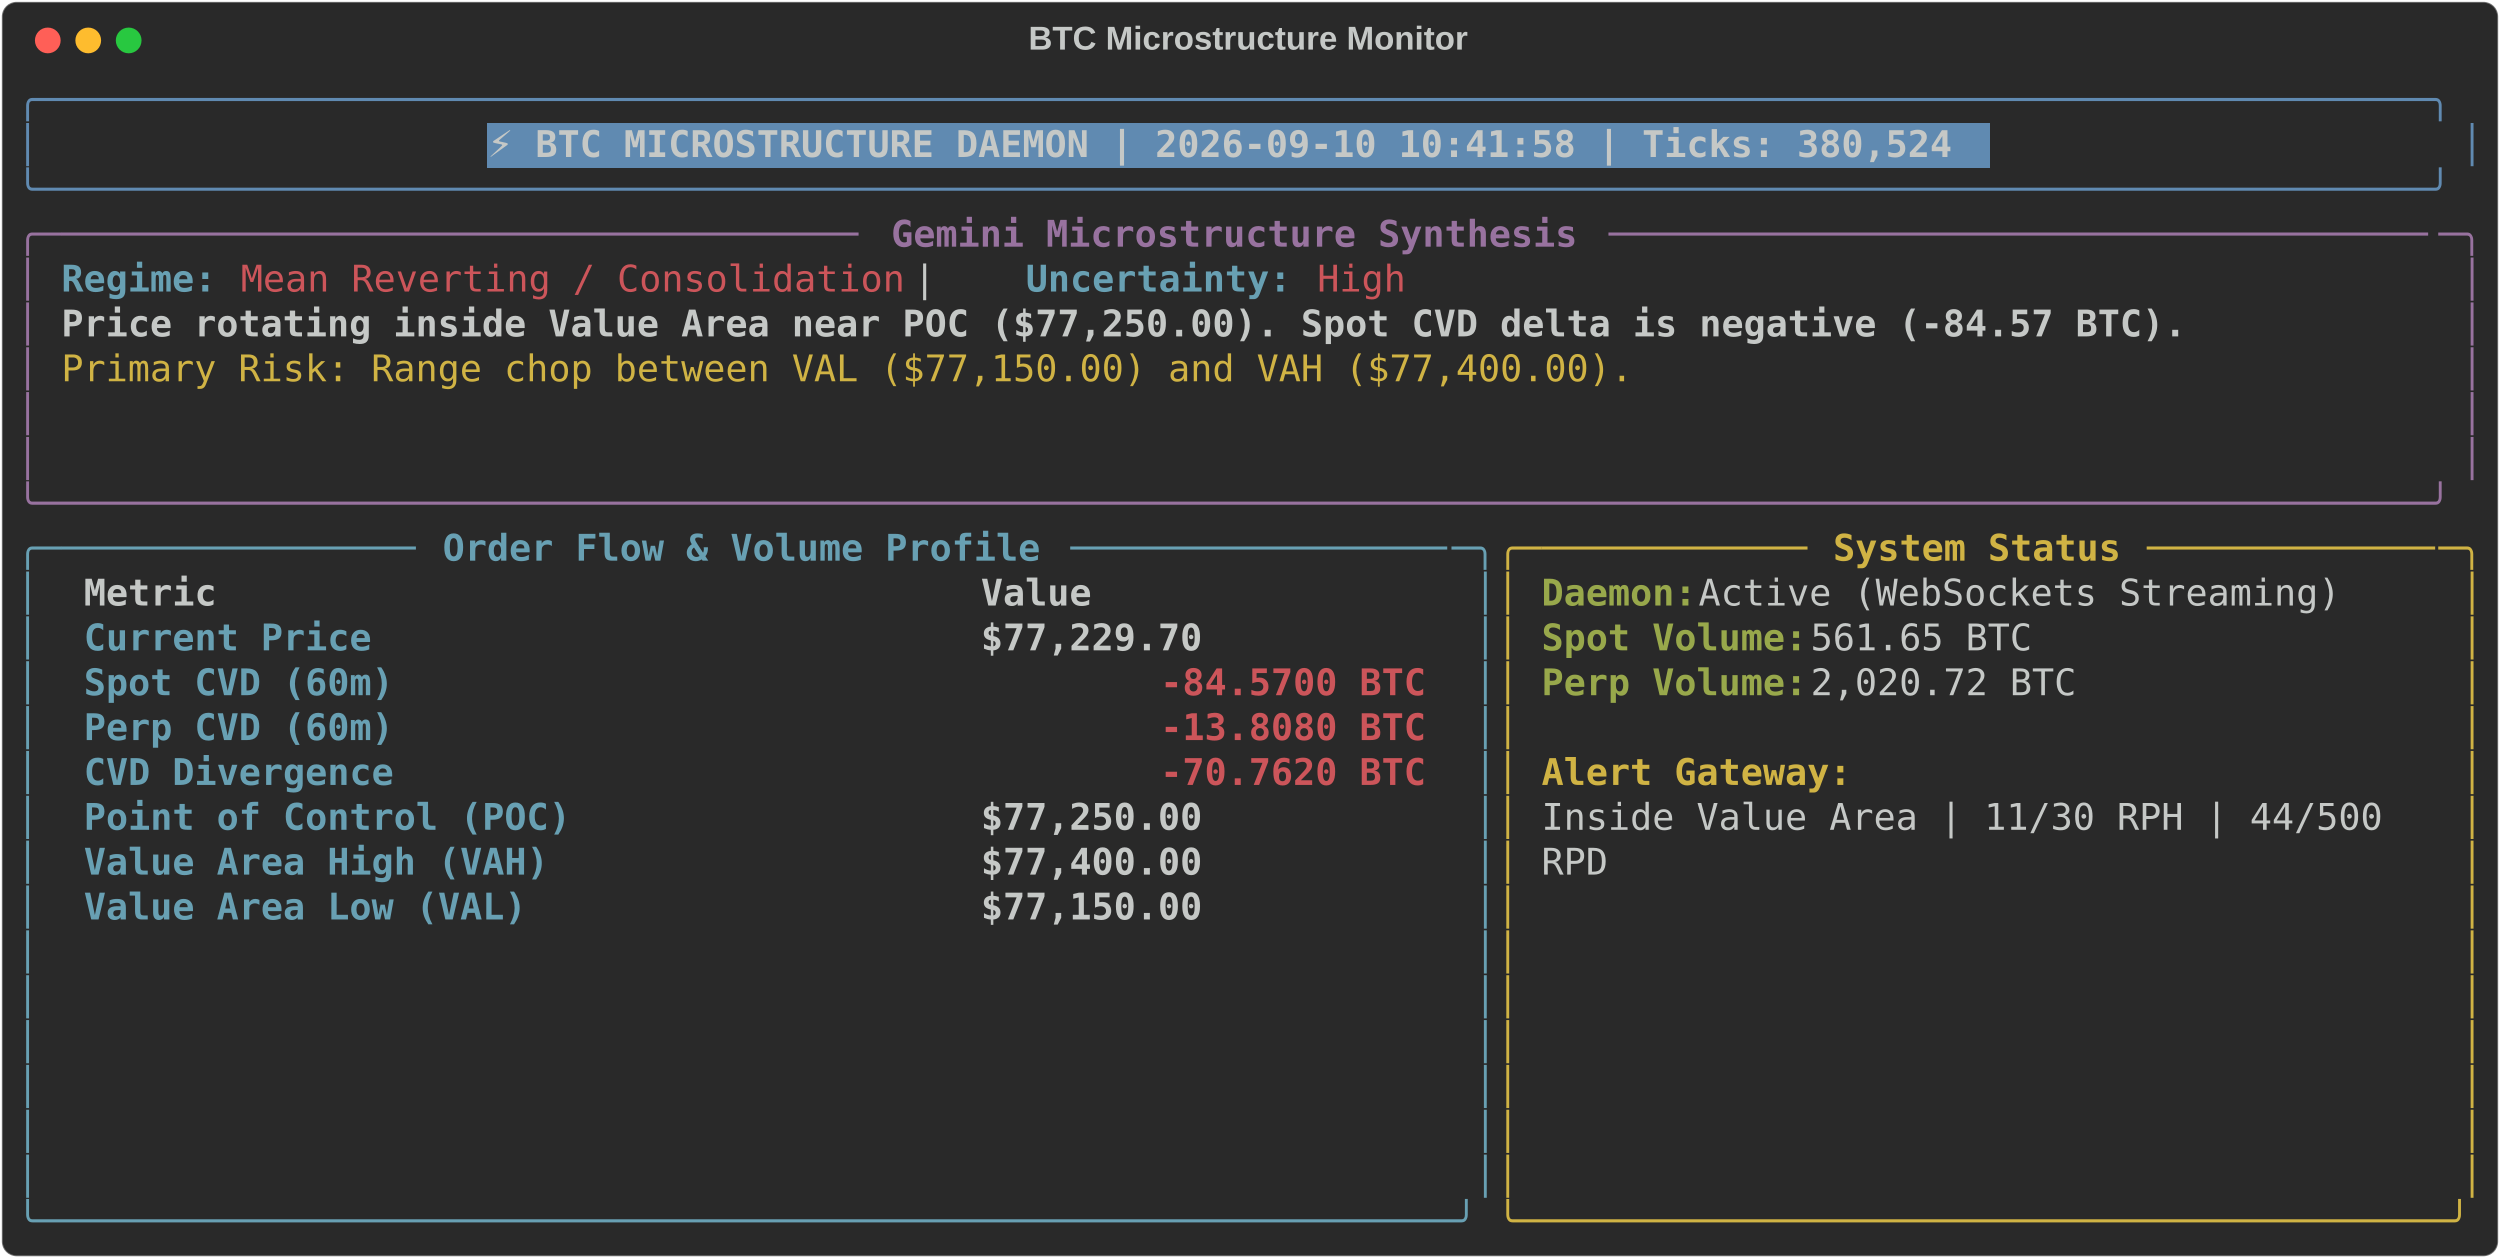
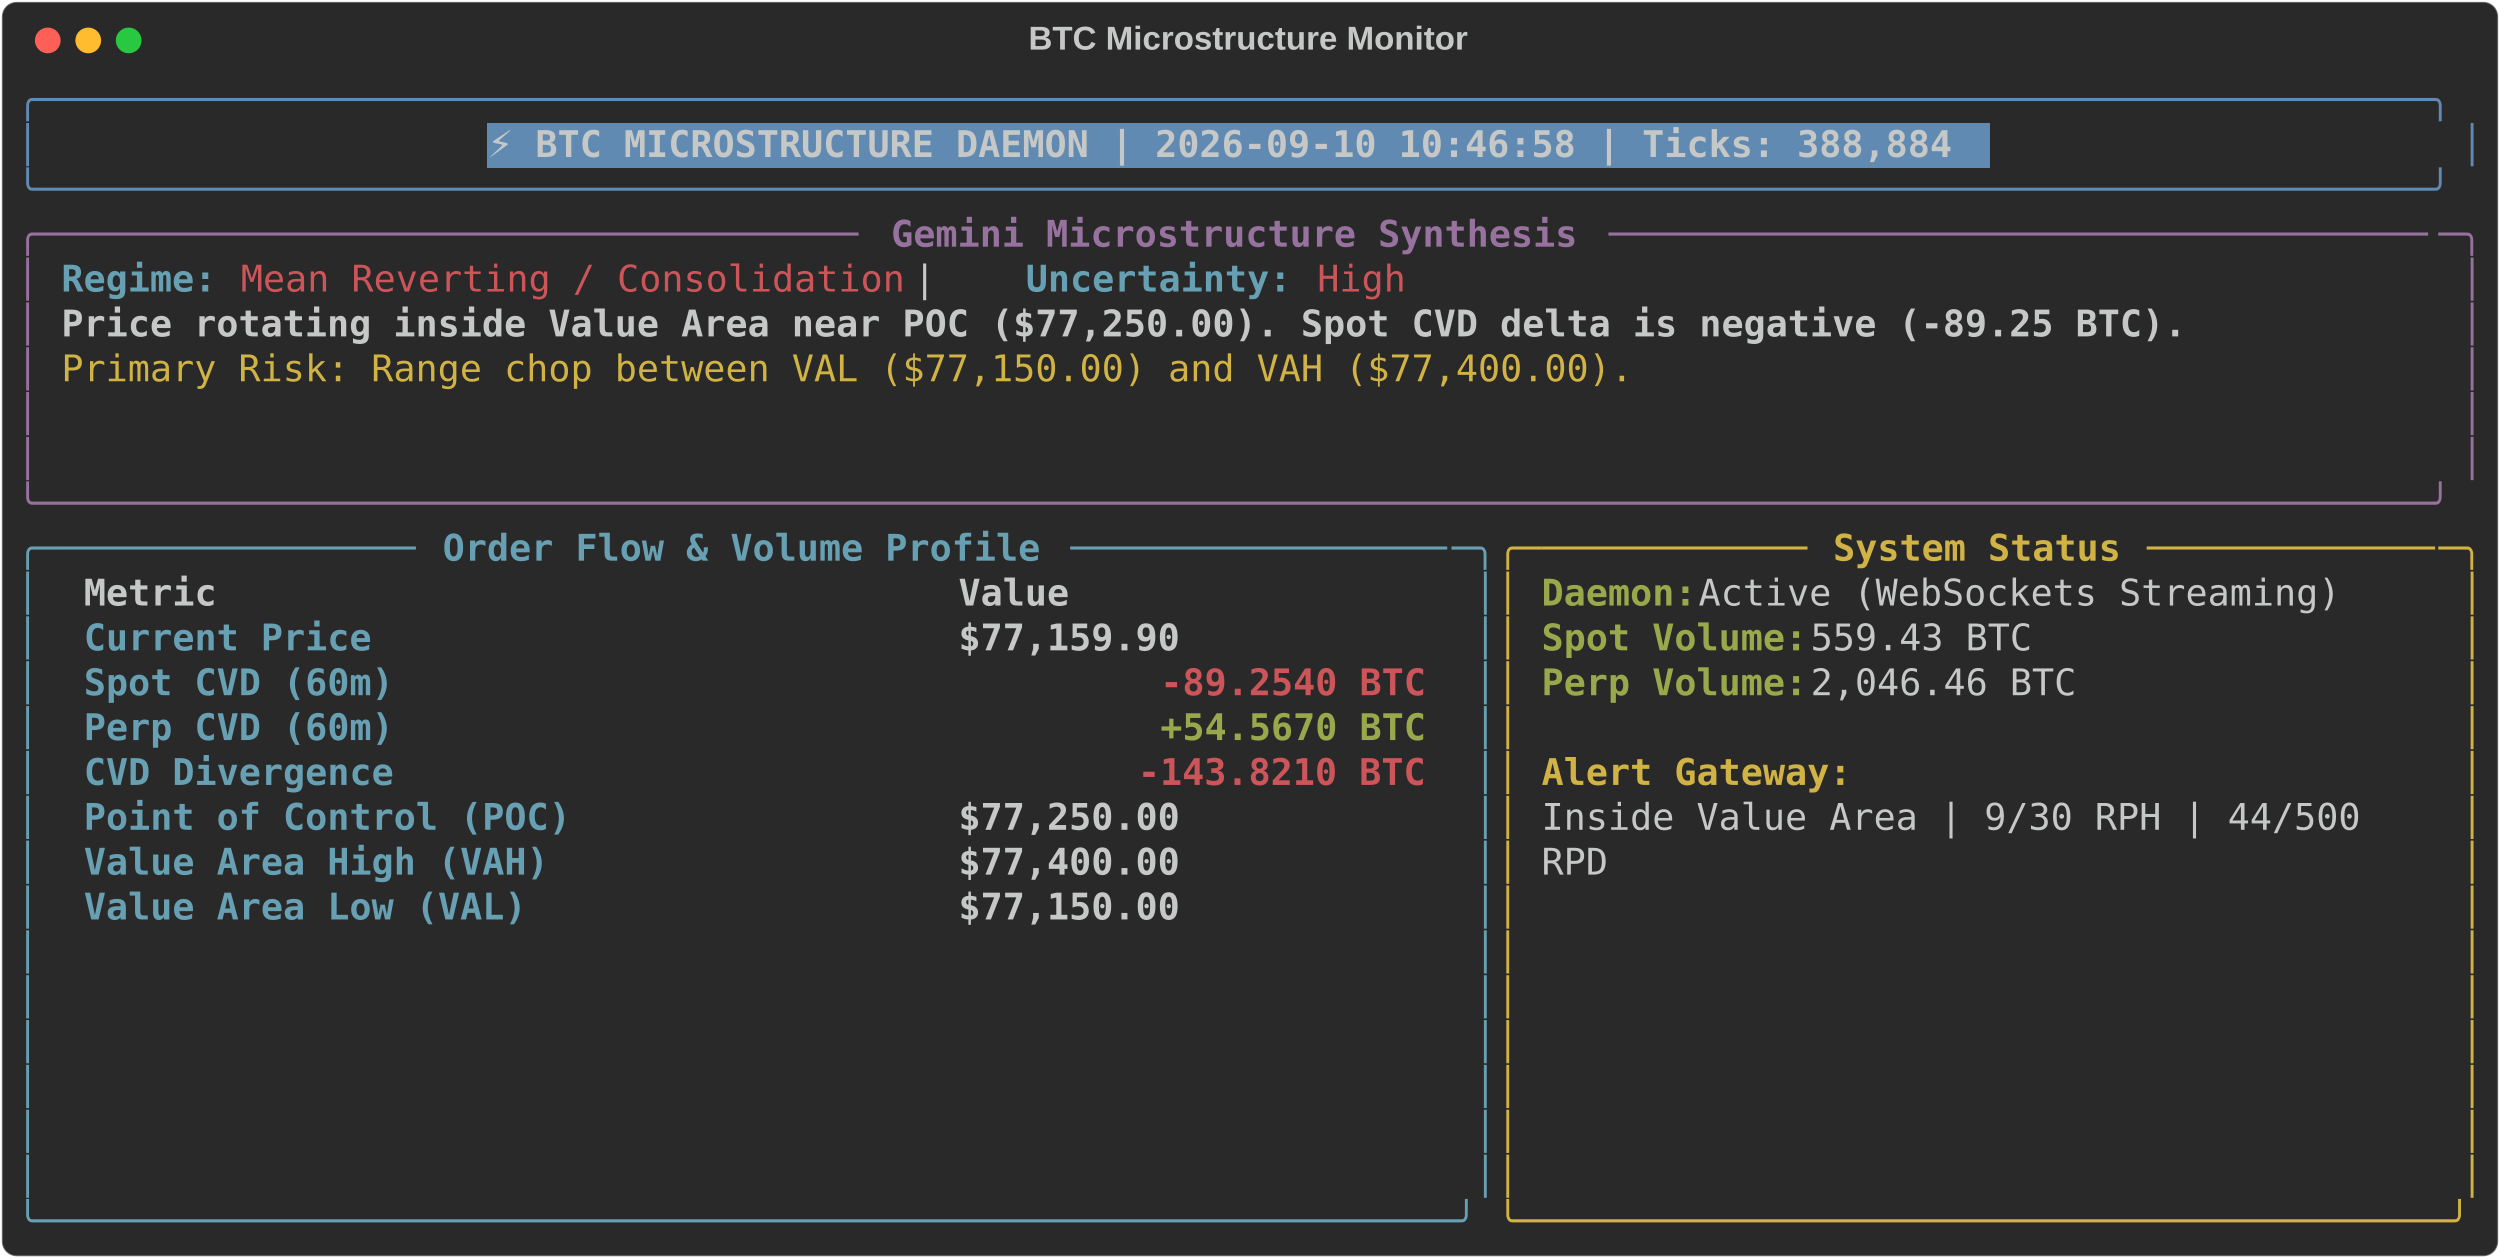
<svg xmlns="http://www.w3.org/2000/svg" class="rich-terminal" viewBox="0 0 1360 684.4">
  <style>

    @font-face {
        font-family: "Fira Code";
        src: local("FiraCode-Regular"),
                url("https://cdnjs.cloudflare.com/ajax/libs/firacode/6.2.0/woff2/FiraCode-Regular.woff2") format("woff2"),
                url("https://cdnjs.cloudflare.com/ajax/libs/firacode/6.2.0/woff/FiraCode-Regular.woff") format("woff");
        font-style: normal;
        font-weight: 400;
    }
    @font-face {
        font-family: "Fira Code";
        src: local("FiraCode-Bold"),
                url("https://cdnjs.cloudflare.com/ajax/libs/firacode/6.2.0/woff2/FiraCode-Bold.woff2") format("woff2"),
                url("https://cdnjs.cloudflare.com/ajax/libs/firacode/6.2.0/woff/FiraCode-Bold.woff") format("woff");
        font-style: bold;
        font-weight: 700;
    }

-     .terminal-3135328819-matrix {
+     .terminal-2250330941-matrix {
        font-family: Fira Code, monospace;
        font-size: 20px;
        line-height: 24.4px;
        font-variant-east-asian: full-width;
    }

-     .terminal-3135328819-title {
+     .terminal-2250330941-title {
        font-size: 18px;
        font-weight: bold;
        font-family: arial;
    }

-     .terminal-3135328819-r1 { fill: #608ab1 }
- .terminal-3135328819-r2 { fill: #c5c8c6 }
- .terminal-3135328819-r3 { fill: #c5c8c6;font-weight: bold }
- .terminal-3135328819-r4 { fill: #98729f }
- .terminal-3135328819-r5 { fill: #98729f;font-weight: bold }
- .terminal-3135328819-r6 { fill: #68a0b3;font-weight: bold }
- .terminal-3135328819-r7 { fill: #cc555a }
- .terminal-3135328819-r8 { fill: #d0b344 }
- .terminal-3135328819-r9 { fill: #68a0b3 }
- .terminal-3135328819-r10 { fill: #d0b344;font-weight: bold }
- .terminal-3135328819-r11 { fill: #98a84b;font-weight: bold }
- .terminal-3135328819-r12 { fill: #cc555a;font-weight: bold }
+     .terminal-2250330941-r1 { fill: #608ab1 }
+ .terminal-2250330941-r2 { fill: #c5c8c6 }
+ .terminal-2250330941-r3 { fill: #c5c8c6;font-weight: bold }
+ .terminal-2250330941-r4 { fill: #98729f }
+ .terminal-2250330941-r5 { fill: #98729f;font-weight: bold }
+ .terminal-2250330941-r6 { fill: #68a0b3;font-weight: bold }
+ .terminal-2250330941-r7 { fill: #cc555a }
+ .terminal-2250330941-r8 { fill: #d0b344 }
+ .terminal-2250330941-r9 { fill: #68a0b3 }
+ .terminal-2250330941-r10 { fill: #d0b344;font-weight: bold }
+ .terminal-2250330941-r11 { fill: #98a84b;font-weight: bold }
+ .terminal-2250330941-r12 { fill: #cc555a;font-weight: bold }
    </style>
  <defs>
-     <clipPath id="terminal-3135328819-clip-terminal">
+     <clipPath id="terminal-2250330941-clip-terminal">
      <rect x="0" y="0" width="1341.0" height="633.4" />
    </clipPath>
-     <clipPath id="terminal-3135328819-line-0">
+     <clipPath id="terminal-2250330941-line-0">
      <rect x="0" y="1.5" width="1342" height="24.65" />
    </clipPath>
-     <clipPath id="terminal-3135328819-line-1">
+     <clipPath id="terminal-2250330941-line-1">
      <rect x="0" y="25.9" width="1342" height="24.65" />
    </clipPath>
-     <clipPath id="terminal-3135328819-line-2">
+     <clipPath id="terminal-2250330941-line-2">
      <rect x="0" y="50.3" width="1342" height="24.65" />
    </clipPath>
-     <clipPath id="terminal-3135328819-line-3">
+     <clipPath id="terminal-2250330941-line-3">
      <rect x="0" y="74.7" width="1342" height="24.65" />
    </clipPath>
-     <clipPath id="terminal-3135328819-line-4">
+     <clipPath id="terminal-2250330941-line-4">
      <rect x="0" y="99.1" width="1342" height="24.65" />
    </clipPath>
-     <clipPath id="terminal-3135328819-line-5">
+     <clipPath id="terminal-2250330941-line-5">
      <rect x="0" y="123.5" width="1342" height="24.65" />
    </clipPath>
-     <clipPath id="terminal-3135328819-line-6">
+     <clipPath id="terminal-2250330941-line-6">
      <rect x="0" y="147.9" width="1342" height="24.65" />
    </clipPath>
-     <clipPath id="terminal-3135328819-line-7">
+     <clipPath id="terminal-2250330941-line-7">
      <rect x="0" y="172.3" width="1342" height="24.65" />
    </clipPath>
-     <clipPath id="terminal-3135328819-line-8">
+     <clipPath id="terminal-2250330941-line-8">
      <rect x="0" y="196.7" width="1342" height="24.65" />
    </clipPath>
-     <clipPath id="terminal-3135328819-line-9">
+     <clipPath id="terminal-2250330941-line-9">
      <rect x="0" y="221.1" width="1342" height="24.65" />
    </clipPath>
-     <clipPath id="terminal-3135328819-line-10">
+     <clipPath id="terminal-2250330941-line-10">
      <rect x="0" y="245.5" width="1342" height="24.65" />
    </clipPath>
-     <clipPath id="terminal-3135328819-line-11">
+     <clipPath id="terminal-2250330941-line-11">
      <rect x="0" y="269.9" width="1342" height="24.65" />
    </clipPath>
-     <clipPath id="terminal-3135328819-line-12">
+     <clipPath id="terminal-2250330941-line-12">
      <rect x="0" y="294.3" width="1342" height="24.65" />
    </clipPath>
-     <clipPath id="terminal-3135328819-line-13">
+     <clipPath id="terminal-2250330941-line-13">
      <rect x="0" y="318.7" width="1342" height="24.65" />
    </clipPath>
-     <clipPath id="terminal-3135328819-line-14">
+     <clipPath id="terminal-2250330941-line-14">
      <rect x="0" y="343.1" width="1342" height="24.65" />
    </clipPath>
-     <clipPath id="terminal-3135328819-line-15">
+     <clipPath id="terminal-2250330941-line-15">
      <rect x="0" y="367.5" width="1342" height="24.65" />
    </clipPath>
-     <clipPath id="terminal-3135328819-line-16">
+     <clipPath id="terminal-2250330941-line-16">
      <rect x="0" y="391.9" width="1342" height="24.65" />
    </clipPath>
-     <clipPath id="terminal-3135328819-line-17">
+     <clipPath id="terminal-2250330941-line-17">
      <rect x="0" y="416.3" width="1342" height="24.65" />
    </clipPath>
-     <clipPath id="terminal-3135328819-line-18">
+     <clipPath id="terminal-2250330941-line-18">
      <rect x="0" y="440.7" width="1342" height="24.65" />
    </clipPath>
-     <clipPath id="terminal-3135328819-line-19">
+     <clipPath id="terminal-2250330941-line-19">
      <rect x="0" y="465.1" width="1342" height="24.65" />
    </clipPath>
-     <clipPath id="terminal-3135328819-line-20">
+     <clipPath id="terminal-2250330941-line-20">
      <rect x="0" y="489.5" width="1342" height="24.65" />
    </clipPath>
-     <clipPath id="terminal-3135328819-line-21">
+     <clipPath id="terminal-2250330941-line-21">
      <rect x="0" y="513.9" width="1342" height="24.65" />
    </clipPath>
-     <clipPath id="terminal-3135328819-line-22">
+     <clipPath id="terminal-2250330941-line-22">
      <rect x="0" y="538.3" width="1342" height="24.65" />
    </clipPath>
-     <clipPath id="terminal-3135328819-line-23">
+     <clipPath id="terminal-2250330941-line-23">
      <rect x="0" y="562.7" width="1342" height="24.65" />
    </clipPath>
-     <clipPath id="terminal-3135328819-line-24">
+     <clipPath id="terminal-2250330941-line-24">
      <rect x="0" y="587.1" width="1342" height="24.65" />
    </clipPath>
  </defs>
  <rect fill="#292929" stroke="rgba(255,255,255,0.35)" stroke-width="1" x="1" y="1" width="1358" height="682.4" rx="8" />
-   <text class="terminal-3135328819-title" fill="#c5c8c6" text-anchor="middle" x="679" y="27">BTC Microstructure Monitor</text>
+   <text class="terminal-2250330941-title" fill="#c5c8c6" text-anchor="middle" x="679" y="27">BTC Microstructure Monitor</text>
  <g transform="translate(26,22)">
    <circle cx="0" cy="0" r="7" fill="#ff5f57" />
    <circle cx="22" cy="0" r="7" fill="#febc2e" />
    <circle cx="44" cy="0" r="7" fill="#28c840" />
  </g>
-   <g transform="translate(9, 41)" clip-path="url(#terminal-3135328819-clip-terminal)">
+   <g transform="translate(9, 41)" clip-path="url(#terminal-2250330941-clip-terminal)">
    <rect fill="#608ab1" x="256.2" y="25.9" width="817.4" height="24.65" shape-rendering="crispEdges" />
-     <g class="terminal-3135328819-matrix">
-       <text class="terminal-3135328819-r1" x="0" y="20" textLength="1342" clip-path="url(#terminal-3135328819-line-0)">╭────────────────────────────────────────────────────────────────────────────────────────────────────────────╮</text>
-       <text class="terminal-3135328819-r2" x="1342" y="20" textLength="12.2" clip-path="url(#terminal-3135328819-line-0)">
- </text>
-       <text class="terminal-3135328819-r1" x="0" y="44.4" textLength="12.2" clip-path="url(#terminal-3135328819-line-1)">│</text>
-       <text class="terminal-3135328819-r3" x="256.2" y="44.4" textLength="805.2" clip-path="url(#terminal-3135328819-line-1)">⚡ BTC MICROSTRUCTURE DAEMON | 2026-09-10 10:41:58 | Ticks: 380,524</text>
-       <text class="terminal-3135328819-r1" x="1329.8" y="44.4" textLength="12.2" clip-path="url(#terminal-3135328819-line-1)">│</text>
-       <text class="terminal-3135328819-r2" x="1342" y="44.4" textLength="12.2" clip-path="url(#terminal-3135328819-line-1)">
- </text>
-       <text class="terminal-3135328819-r1" x="0" y="68.8" textLength="1342" clip-path="url(#terminal-3135328819-line-2)">╰────────────────────────────────────────────────────────────────────────────────────────────────────────────╯</text>
-       <text class="terminal-3135328819-r2" x="1342" y="68.8" textLength="12.2" clip-path="url(#terminal-3135328819-line-2)">
- </text>
-       <text class="terminal-3135328819-r4" x="0" y="93.2" textLength="24.4" clip-path="url(#terminal-3135328819-line-3)">╭─</text>
-       <text class="terminal-3135328819-r4" x="24.4" y="93.2" textLength="439.2" clip-path="url(#terminal-3135328819-line-3)">────────────────────────────────────</text>
-       <text class="terminal-3135328819-r5" x="475.8" y="93.2" textLength="378.2" clip-path="url(#terminal-3135328819-line-3)">Gemini Microstructure Synthesis</text>
-       <text class="terminal-3135328819-r4" x="866.2" y="93.2" textLength="451.4" clip-path="url(#terminal-3135328819-line-3)">─────────────────────────────────────</text>
-       <text class="terminal-3135328819-r4" x="1317.6" y="93.2" textLength="24.4" clip-path="url(#terminal-3135328819-line-3)">─╮</text>
-       <text class="terminal-3135328819-r2" x="1342" y="93.2" textLength="12.2" clip-path="url(#terminal-3135328819-line-3)">
- </text>
-       <text class="terminal-3135328819-r4" x="0" y="117.6" textLength="12.2" clip-path="url(#terminal-3135328819-line-4)">│</text>
-       <text class="terminal-3135328819-r6" x="24.4" y="117.6" textLength="85.4" clip-path="url(#terminal-3135328819-line-4)">Regime:</text>
-       <text class="terminal-3135328819-r7" x="122" y="117.6" textLength="366" clip-path="url(#terminal-3135328819-line-4)">Mean Reverting / Consolidation</text>
-       <text class="terminal-3135328819-r2" x="488" y="117.6" textLength="61" clip-path="url(#terminal-3135328819-line-4)">  |  </text>
-       <text class="terminal-3135328819-r6" x="549" y="117.6" textLength="146.4" clip-path="url(#terminal-3135328819-line-4)">Uncertainty:</text>
-       <text class="terminal-3135328819-r7" x="707.6" y="117.6" textLength="48.8" clip-path="url(#terminal-3135328819-line-4)">High</text>
-       <text class="terminal-3135328819-r4" x="1329.8" y="117.6" textLength="12.2" clip-path="url(#terminal-3135328819-line-4)">│</text>
-       <text class="terminal-3135328819-r2" x="1342" y="117.6" textLength="12.2" clip-path="url(#terminal-3135328819-line-4)">
- </text>
-       <text class="terminal-3135328819-r4" x="0" y="142" textLength="12.2" clip-path="url(#terminal-3135328819-line-5)">│</text>
-       <text class="terminal-3135328819-r3" x="24.4" y="142" textLength="1171.2" clip-path="url(#terminal-3135328819-line-5)">Price rotating inside Value Area near POC ($77,250.00). Spot CVD delta is negative (-84.57 BTC).</text>
-       <text class="terminal-3135328819-r4" x="1329.8" y="142" textLength="12.2" clip-path="url(#terminal-3135328819-line-5)">│</text>
-       <text class="terminal-3135328819-r2" x="1342" y="142" textLength="12.2" clip-path="url(#terminal-3135328819-line-5)">
- </text>
-       <text class="terminal-3135328819-r4" x="0" y="166.4" textLength="12.2" clip-path="url(#terminal-3135328819-line-6)">│</text>
-       <text class="terminal-3135328819-r8" x="24.4" y="166.4" textLength="866.2" clip-path="url(#terminal-3135328819-line-6)">Primary Risk: Range chop between VAL ($77,150.00) and VAH ($77,400.00).</text>
-       <text class="terminal-3135328819-r4" x="1329.8" y="166.4" textLength="12.2" clip-path="url(#terminal-3135328819-line-6)">│</text>
-       <text class="terminal-3135328819-r2" x="1342" y="166.4" textLength="12.2" clip-path="url(#terminal-3135328819-line-6)">
- </text>
-       <text class="terminal-3135328819-r4" x="0" y="190.8" textLength="12.2" clip-path="url(#terminal-3135328819-line-7)">│</text>
-       <text class="terminal-3135328819-r4" x="1329.8" y="190.8" textLength="12.2" clip-path="url(#terminal-3135328819-line-7)">│</text>
-       <text class="terminal-3135328819-r2" x="1342" y="190.8" textLength="12.2" clip-path="url(#terminal-3135328819-line-7)">
- </text>
-       <text class="terminal-3135328819-r4" x="0" y="215.2" textLength="12.2" clip-path="url(#terminal-3135328819-line-8)">│</text>
-       <text class="terminal-3135328819-r4" x="1329.8" y="215.2" textLength="12.2" clip-path="url(#terminal-3135328819-line-8)">│</text>
-       <text class="terminal-3135328819-r2" x="1342" y="215.2" textLength="12.2" clip-path="url(#terminal-3135328819-line-8)">
- </text>
-       <text class="terminal-3135328819-r4" x="0" y="239.6" textLength="1342" clip-path="url(#terminal-3135328819-line-9)">╰────────────────────────────────────────────────────────────────────────────────────────────────────────────╯</text>
-       <text class="terminal-3135328819-r2" x="1342" y="239.6" textLength="12.2" clip-path="url(#terminal-3135328819-line-9)">
- </text>
-       <text class="terminal-3135328819-r9" x="0" y="264" textLength="24.4" clip-path="url(#terminal-3135328819-line-10)">╭─</text>
-       <text class="terminal-3135328819-r9" x="24.4" y="264" textLength="195.2" clip-path="url(#terminal-3135328819-line-10)">────────────────</text>
-       <text class="terminal-3135328819-r6" x="231.8" y="264" textLength="329.4" clip-path="url(#terminal-3135328819-line-10)">Order Flow &amp; Volume Profile</text>
-       <text class="terminal-3135328819-r9" x="573.4" y="264" textLength="207.4" clip-path="url(#terminal-3135328819-line-10)">─────────────────</text>
-       <text class="terminal-3135328819-r9" x="780.8" y="264" textLength="24.4" clip-path="url(#terminal-3135328819-line-10)">─╮</text>
-       <text class="terminal-3135328819-r8" x="805.2" y="264" textLength="24.4" clip-path="url(#terminal-3135328819-line-10)">╭─</text>
-       <text class="terminal-3135328819-r8" x="829.6" y="264" textLength="146.4" clip-path="url(#terminal-3135328819-line-10)">────────────</text>
-       <text class="terminal-3135328819-r10" x="988.2" y="264" textLength="158.6" clip-path="url(#terminal-3135328819-line-10)">System Status</text>
-       <text class="terminal-3135328819-r8" x="1159" y="264" textLength="158.6" clip-path="url(#terminal-3135328819-line-10)">─────────────</text>
-       <text class="terminal-3135328819-r8" x="1317.6" y="264" textLength="24.4" clip-path="url(#terminal-3135328819-line-10)">─╮</text>
-       <text class="terminal-3135328819-r2" x="1342" y="264" textLength="12.2" clip-path="url(#terminal-3135328819-line-10)">
- </text>
-       <text class="terminal-3135328819-r9" x="0" y="288.4" textLength="12.2" clip-path="url(#terminal-3135328819-line-11)">│</text>
-       <text class="terminal-3135328819-r3" x="36.6" y="288.4" textLength="463.6" clip-path="url(#terminal-3135328819-line-11)">Metric                                </text>
-       <text class="terminal-3135328819-r3" x="524.6" y="288.4" textLength="244" clip-path="url(#terminal-3135328819-line-11)">               Value</text>
-       <text class="terminal-3135328819-r9" x="793" y="288.4" textLength="12.2" clip-path="url(#terminal-3135328819-line-11)">│</text>
-       <text class="terminal-3135328819-r8" x="805.2" y="288.4" textLength="12.2" clip-path="url(#terminal-3135328819-line-11)">│</text>
-       <text class="terminal-3135328819-r11" x="829.6" y="288.4" textLength="85.4" clip-path="url(#terminal-3135328819-line-11)">Daemon:</text>
-       <text class="terminal-3135328819-r2" x="915" y="288.4" textLength="366" clip-path="url(#terminal-3135328819-line-11)"> Active (WebSockets Streaming)</text>
-       <text class="terminal-3135328819-r8" x="1329.8" y="288.4" textLength="12.2" clip-path="url(#terminal-3135328819-line-11)">│</text>
-       <text class="terminal-3135328819-r2" x="1342" y="288.4" textLength="12.2" clip-path="url(#terminal-3135328819-line-11)">
- </text>
-       <text class="terminal-3135328819-r9" x="0" y="312.8" textLength="12.2" clip-path="url(#terminal-3135328819-line-12)">│</text>
-       <text class="terminal-3135328819-r6" x="36.6" y="312.8" textLength="463.6" clip-path="url(#terminal-3135328819-line-12)">Current Price                         </text>
-       <text class="terminal-3135328819-r3" x="524.6" y="312.8" textLength="244" clip-path="url(#terminal-3135328819-line-12)">          $77,229.70</text>
-       <text class="terminal-3135328819-r9" x="793" y="312.8" textLength="12.2" clip-path="url(#terminal-3135328819-line-12)">│</text>
-       <text class="terminal-3135328819-r8" x="805.2" y="312.8" textLength="12.2" clip-path="url(#terminal-3135328819-line-12)">│</text>
-       <text class="terminal-3135328819-r11" x="829.6" y="312.8" textLength="146.4" clip-path="url(#terminal-3135328819-line-12)">Spot Volume:</text>
-       <text class="terminal-3135328819-r2" x="976" y="312.8" textLength="134.2" clip-path="url(#terminal-3135328819-line-12)"> 561.65 BTC</text>
-       <text class="terminal-3135328819-r8" x="1329.8" y="312.8" textLength="12.2" clip-path="url(#terminal-3135328819-line-12)">│</text>
-       <text class="terminal-3135328819-r2" x="1342" y="312.8" textLength="12.2" clip-path="url(#terminal-3135328819-line-12)">
- </text>
-       <text class="terminal-3135328819-r9" x="0" y="337.2" textLength="12.2" clip-path="url(#terminal-3135328819-line-13)">│</text>
-       <text class="terminal-3135328819-r6" x="36.6" y="337.2" textLength="463.6" clip-path="url(#terminal-3135328819-line-13)">Spot CVD (60m)                        </text>
-       <text class="terminal-3135328819-r12" x="622.2" y="337.2" textLength="146.4" clip-path="url(#terminal-3135328819-line-13)">-84.5700 BTC</text>
-       <text class="terminal-3135328819-r9" x="793" y="337.2" textLength="12.2" clip-path="url(#terminal-3135328819-line-13)">│</text>
-       <text class="terminal-3135328819-r8" x="805.2" y="337.2" textLength="12.2" clip-path="url(#terminal-3135328819-line-13)">│</text>
-       <text class="terminal-3135328819-r11" x="829.6" y="337.2" textLength="146.4" clip-path="url(#terminal-3135328819-line-13)">Perp Volume:</text>
-       <text class="terminal-3135328819-r2" x="976" y="337.2" textLength="158.6" clip-path="url(#terminal-3135328819-line-13)"> 2,020.72 BTC</text>
-       <text class="terminal-3135328819-r8" x="1329.8" y="337.2" textLength="12.2" clip-path="url(#terminal-3135328819-line-13)">│</text>
-       <text class="terminal-3135328819-r2" x="1342" y="337.2" textLength="12.2" clip-path="url(#terminal-3135328819-line-13)">
- </text>
-       <text class="terminal-3135328819-r9" x="0" y="361.6" textLength="12.2" clip-path="url(#terminal-3135328819-line-14)">│</text>
-       <text class="terminal-3135328819-r6" x="36.6" y="361.6" textLength="463.6" clip-path="url(#terminal-3135328819-line-14)">Perp CVD (60m)                        </text>
-       <text class="terminal-3135328819-r12" x="622.2" y="361.6" textLength="146.4" clip-path="url(#terminal-3135328819-line-14)">-13.8080 BTC</text>
-       <text class="terminal-3135328819-r9" x="793" y="361.6" textLength="12.2" clip-path="url(#terminal-3135328819-line-14)">│</text>
-       <text class="terminal-3135328819-r8" x="805.2" y="361.6" textLength="12.2" clip-path="url(#terminal-3135328819-line-14)">│</text>
-       <text class="terminal-3135328819-r8" x="1329.8" y="361.6" textLength="12.2" clip-path="url(#terminal-3135328819-line-14)">│</text>
-       <text class="terminal-3135328819-r2" x="1342" y="361.6" textLength="12.2" clip-path="url(#terminal-3135328819-line-14)">
- </text>
-       <text class="terminal-3135328819-r9" x="0" y="386" textLength="12.2" clip-path="url(#terminal-3135328819-line-15)">│</text>
-       <text class="terminal-3135328819-r6" x="36.6" y="386" textLength="463.6" clip-path="url(#terminal-3135328819-line-15)">CVD Divergence                        </text>
-       <text class="terminal-3135328819-r12" x="622.2" y="386" textLength="146.4" clip-path="url(#terminal-3135328819-line-15)">-70.7620 BTC</text>
-       <text class="terminal-3135328819-r9" x="793" y="386" textLength="12.2" clip-path="url(#terminal-3135328819-line-15)">│</text>
-       <text class="terminal-3135328819-r8" x="805.2" y="386" textLength="12.2" clip-path="url(#terminal-3135328819-line-15)">│</text>
-       <text class="terminal-3135328819-r10" x="829.6" y="386" textLength="170.8" clip-path="url(#terminal-3135328819-line-15)">Alert Gateway:</text>
-       <text class="terminal-3135328819-r8" x="1329.8" y="386" textLength="12.2" clip-path="url(#terminal-3135328819-line-15)">│</text>
-       <text class="terminal-3135328819-r2" x="1342" y="386" textLength="12.2" clip-path="url(#terminal-3135328819-line-15)">
- </text>
-       <text class="terminal-3135328819-r9" x="0" y="410.4" textLength="12.2" clip-path="url(#terminal-3135328819-line-16)">│</text>
-       <text class="terminal-3135328819-r6" x="36.6" y="410.4" textLength="463.6" clip-path="url(#terminal-3135328819-line-16)">Point of Control (POC)                </text>
-       <text class="terminal-3135328819-r3" x="524.6" y="410.4" textLength="244" clip-path="url(#terminal-3135328819-line-16)">          $77,250.00</text>
-       <text class="terminal-3135328819-r9" x="793" y="410.4" textLength="12.2" clip-path="url(#terminal-3135328819-line-16)">│</text>
-       <text class="terminal-3135328819-r8" x="805.2" y="410.4" textLength="12.2" clip-path="url(#terminal-3135328819-line-16)">│</text>
-       <text class="terminal-3135328819-r2" x="829.6" y="410.4" textLength="475.8" clip-path="url(#terminal-3135328819-line-16)">Inside Value Area | 11/30 RPH | 44/500 </text>
-       <text class="terminal-3135328819-r8" x="1329.8" y="410.4" textLength="12.2" clip-path="url(#terminal-3135328819-line-16)">│</text>
-       <text class="terminal-3135328819-r2" x="1342" y="410.4" textLength="12.2" clip-path="url(#terminal-3135328819-line-16)">
- </text>
-       <text class="terminal-3135328819-r9" x="0" y="434.8" textLength="12.2" clip-path="url(#terminal-3135328819-line-17)">│</text>
-       <text class="terminal-3135328819-r6" x="36.6" y="434.8" textLength="463.6" clip-path="url(#terminal-3135328819-line-17)">Value Area High (VAH)                 </text>
-       <text class="terminal-3135328819-r3" x="524.6" y="434.8" textLength="244" clip-path="url(#terminal-3135328819-line-17)">          $77,400.00</text>
-       <text class="terminal-3135328819-r9" x="793" y="434.8" textLength="12.2" clip-path="url(#terminal-3135328819-line-17)">│</text>
-       <text class="terminal-3135328819-r8" x="805.2" y="434.8" textLength="12.2" clip-path="url(#terminal-3135328819-line-17)">│</text>
-       <text class="terminal-3135328819-r2" x="829.6" y="434.8" textLength="36.6" clip-path="url(#terminal-3135328819-line-17)">RPD</text>
-       <text class="terminal-3135328819-r8" x="1329.8" y="434.8" textLength="12.2" clip-path="url(#terminal-3135328819-line-17)">│</text>
-       <text class="terminal-3135328819-r2" x="1342" y="434.8" textLength="12.2" clip-path="url(#terminal-3135328819-line-17)">
- </text>
-       <text class="terminal-3135328819-r9" x="0" y="459.2" textLength="12.2" clip-path="url(#terminal-3135328819-line-18)">│</text>
-       <text class="terminal-3135328819-r6" x="36.6" y="459.2" textLength="463.6" clip-path="url(#terminal-3135328819-line-18)">Value Area Low (VAL)                  </text>
-       <text class="terminal-3135328819-r3" x="524.6" y="459.2" textLength="244" clip-path="url(#terminal-3135328819-line-18)">          $77,150.00</text>
-       <text class="terminal-3135328819-r9" x="793" y="459.2" textLength="12.2" clip-path="url(#terminal-3135328819-line-18)">│</text>
-       <text class="terminal-3135328819-r8" x="805.2" y="459.2" textLength="12.2" clip-path="url(#terminal-3135328819-line-18)">│</text>
-       <text class="terminal-3135328819-r8" x="1329.8" y="459.2" textLength="12.2" clip-path="url(#terminal-3135328819-line-18)">│</text>
-       <text class="terminal-3135328819-r2" x="1342" y="459.2" textLength="12.2" clip-path="url(#terminal-3135328819-line-18)">
- </text>
-       <text class="terminal-3135328819-r9" x="0" y="483.6" textLength="12.2" clip-path="url(#terminal-3135328819-line-19)">│</text>
-       <text class="terminal-3135328819-r9" x="793" y="483.6" textLength="12.2" clip-path="url(#terminal-3135328819-line-19)">│</text>
-       <text class="terminal-3135328819-r8" x="805.2" y="483.6" textLength="12.2" clip-path="url(#terminal-3135328819-line-19)">│</text>
-       <text class="terminal-3135328819-r8" x="1329.8" y="483.6" textLength="12.2" clip-path="url(#terminal-3135328819-line-19)">│</text>
-       <text class="terminal-3135328819-r2" x="1342" y="483.6" textLength="12.2" clip-path="url(#terminal-3135328819-line-19)">
- </text>
-       <text class="terminal-3135328819-r9" x="0" y="508" textLength="12.2" clip-path="url(#terminal-3135328819-line-20)">│</text>
-       <text class="terminal-3135328819-r9" x="793" y="508" textLength="12.2" clip-path="url(#terminal-3135328819-line-20)">│</text>
-       <text class="terminal-3135328819-r8" x="805.2" y="508" textLength="12.2" clip-path="url(#terminal-3135328819-line-20)">│</text>
-       <text class="terminal-3135328819-r8" x="1329.8" y="508" textLength="12.2" clip-path="url(#terminal-3135328819-line-20)">│</text>
-       <text class="terminal-3135328819-r2" x="1342" y="508" textLength="12.2" clip-path="url(#terminal-3135328819-line-20)">
- </text>
-       <text class="terminal-3135328819-r9" x="0" y="532.4" textLength="12.2" clip-path="url(#terminal-3135328819-line-21)">│</text>
-       <text class="terminal-3135328819-r9" x="793" y="532.4" textLength="12.2" clip-path="url(#terminal-3135328819-line-21)">│</text>
-       <text class="terminal-3135328819-r8" x="805.2" y="532.4" textLength="12.2" clip-path="url(#terminal-3135328819-line-21)">│</text>
-       <text class="terminal-3135328819-r8" x="1329.8" y="532.4" textLength="12.2" clip-path="url(#terminal-3135328819-line-21)">│</text>
-       <text class="terminal-3135328819-r2" x="1342" y="532.4" textLength="12.2" clip-path="url(#terminal-3135328819-line-21)">
- </text>
-       <text class="terminal-3135328819-r9" x="0" y="556.8" textLength="12.2" clip-path="url(#terminal-3135328819-line-22)">│</text>
-       <text class="terminal-3135328819-r9" x="793" y="556.8" textLength="12.2" clip-path="url(#terminal-3135328819-line-22)">│</text>
-       <text class="terminal-3135328819-r8" x="805.2" y="556.8" textLength="12.2" clip-path="url(#terminal-3135328819-line-22)">│</text>
-       <text class="terminal-3135328819-r8" x="1329.8" y="556.8" textLength="12.2" clip-path="url(#terminal-3135328819-line-22)">│</text>
-       <text class="terminal-3135328819-r2" x="1342" y="556.8" textLength="12.2" clip-path="url(#terminal-3135328819-line-22)">
- </text>
-       <text class="terminal-3135328819-r9" x="0" y="581.2" textLength="12.2" clip-path="url(#terminal-3135328819-line-23)">│</text>
-       <text class="terminal-3135328819-r9" x="793" y="581.2" textLength="12.2" clip-path="url(#terminal-3135328819-line-23)">│</text>
-       <text class="terminal-3135328819-r8" x="805.2" y="581.2" textLength="12.2" clip-path="url(#terminal-3135328819-line-23)">│</text>
-       <text class="terminal-3135328819-r8" x="1329.8" y="581.2" textLength="12.2" clip-path="url(#terminal-3135328819-line-23)">│</text>
-       <text class="terminal-3135328819-r2" x="1342" y="581.2" textLength="12.2" clip-path="url(#terminal-3135328819-line-23)">
- </text>
-       <text class="terminal-3135328819-r9" x="0" y="605.6" textLength="12.2" clip-path="url(#terminal-3135328819-line-24)">│</text>
-       <text class="terminal-3135328819-r9" x="793" y="605.6" textLength="12.2" clip-path="url(#terminal-3135328819-line-24)">│</text>
-       <text class="terminal-3135328819-r8" x="805.2" y="605.6" textLength="12.2" clip-path="url(#terminal-3135328819-line-24)">│</text>
-       <text class="terminal-3135328819-r8" x="1329.8" y="605.6" textLength="12.2" clip-path="url(#terminal-3135328819-line-24)">│</text>
-       <text class="terminal-3135328819-r2" x="1342" y="605.6" textLength="12.2" clip-path="url(#terminal-3135328819-line-24)">
- </text>
-       <text class="terminal-3135328819-r9" x="0" y="630" textLength="805.2" clip-path="url(#terminal-3135328819-line-25)">╰────────────────────────────────────────────────────────────────╯</text>
-       <text class="terminal-3135328819-r8" x="805.2" y="630" textLength="536.8" clip-path="url(#terminal-3135328819-line-25)">╰──────────────────────────────────────────╯</text>
-       <text class="terminal-3135328819-r2" x="1342" y="630" textLength="12.2" clip-path="url(#terminal-3135328819-line-25)">
+     <g class="terminal-2250330941-matrix">
+       <text class="terminal-2250330941-r1" x="0" y="20" textLength="1342" clip-path="url(#terminal-2250330941-line-0)">╭────────────────────────────────────────────────────────────────────────────────────────────────────────────╮</text>
+       <text class="terminal-2250330941-r2" x="1342" y="20" textLength="12.2" clip-path="url(#terminal-2250330941-line-0)">
+ </text>
+       <text class="terminal-2250330941-r1" x="0" y="44.4" textLength="12.2" clip-path="url(#terminal-2250330941-line-1)">│</text>
+       <text class="terminal-2250330941-r3" x="256.2" y="44.4" textLength="805.2" clip-path="url(#terminal-2250330941-line-1)">⚡ BTC MICROSTRUCTURE DAEMON | 2026-09-10 10:46:58 | Ticks: 388,884</text>
+       <text class="terminal-2250330941-r1" x="1329.8" y="44.4" textLength="12.2" clip-path="url(#terminal-2250330941-line-1)">│</text>
+       <text class="terminal-2250330941-r2" x="1342" y="44.4" textLength="12.2" clip-path="url(#terminal-2250330941-line-1)">
+ </text>
+       <text class="terminal-2250330941-r1" x="0" y="68.8" textLength="1342" clip-path="url(#terminal-2250330941-line-2)">╰────────────────────────────────────────────────────────────────────────────────────────────────────────────╯</text>
+       <text class="terminal-2250330941-r2" x="1342" y="68.8" textLength="12.2" clip-path="url(#terminal-2250330941-line-2)">
+ </text>
+       <text class="terminal-2250330941-r4" x="0" y="93.2" textLength="24.4" clip-path="url(#terminal-2250330941-line-3)">╭─</text>
+       <text class="terminal-2250330941-r4" x="24.4" y="93.2" textLength="439.2" clip-path="url(#terminal-2250330941-line-3)">────────────────────────────────────</text>
+       <text class="terminal-2250330941-r5" x="475.8" y="93.2" textLength="378.2" clip-path="url(#terminal-2250330941-line-3)">Gemini Microstructure Synthesis</text>
+       <text class="terminal-2250330941-r4" x="866.2" y="93.2" textLength="451.4" clip-path="url(#terminal-2250330941-line-3)">─────────────────────────────────────</text>
+       <text class="terminal-2250330941-r4" x="1317.6" y="93.2" textLength="24.4" clip-path="url(#terminal-2250330941-line-3)">─╮</text>
+       <text class="terminal-2250330941-r2" x="1342" y="93.2" textLength="12.2" clip-path="url(#terminal-2250330941-line-3)">
+ </text>
+       <text class="terminal-2250330941-r4" x="0" y="117.6" textLength="12.2" clip-path="url(#terminal-2250330941-line-4)">│</text>
+       <text class="terminal-2250330941-r6" x="24.4" y="117.6" textLength="85.4" clip-path="url(#terminal-2250330941-line-4)">Regime:</text>
+       <text class="terminal-2250330941-r7" x="122" y="117.6" textLength="366" clip-path="url(#terminal-2250330941-line-4)">Mean Reverting / Consolidation</text>
+       <text class="terminal-2250330941-r2" x="488" y="117.6" textLength="61" clip-path="url(#terminal-2250330941-line-4)">  |  </text>
+       <text class="terminal-2250330941-r6" x="549" y="117.6" textLength="146.4" clip-path="url(#terminal-2250330941-line-4)">Uncertainty:</text>
+       <text class="terminal-2250330941-r7" x="707.6" y="117.6" textLength="48.8" clip-path="url(#terminal-2250330941-line-4)">High</text>
+       <text class="terminal-2250330941-r4" x="1329.8" y="117.6" textLength="12.2" clip-path="url(#terminal-2250330941-line-4)">│</text>
+       <text class="terminal-2250330941-r2" x="1342" y="117.6" textLength="12.2" clip-path="url(#terminal-2250330941-line-4)">
+ </text>
+       <text class="terminal-2250330941-r4" x="0" y="142" textLength="12.2" clip-path="url(#terminal-2250330941-line-5)">│</text>
+       <text class="terminal-2250330941-r3" x="24.4" y="142" textLength="1171.2" clip-path="url(#terminal-2250330941-line-5)">Price rotating inside Value Area near POC ($77,250.00). Spot CVD delta is negative (-89.25 BTC).</text>
+       <text class="terminal-2250330941-r4" x="1329.8" y="142" textLength="12.2" clip-path="url(#terminal-2250330941-line-5)">│</text>
+       <text class="terminal-2250330941-r2" x="1342" y="142" textLength="12.2" clip-path="url(#terminal-2250330941-line-5)">
+ </text>
+       <text class="terminal-2250330941-r4" x="0" y="166.4" textLength="12.2" clip-path="url(#terminal-2250330941-line-6)">│</text>
+       <text class="terminal-2250330941-r8" x="24.4" y="166.4" textLength="866.2" clip-path="url(#terminal-2250330941-line-6)">Primary Risk: Range chop between VAL ($77,150.00) and VAH ($77,400.00).</text>
+       <text class="terminal-2250330941-r4" x="1329.8" y="166.4" textLength="12.2" clip-path="url(#terminal-2250330941-line-6)">│</text>
+       <text class="terminal-2250330941-r2" x="1342" y="166.4" textLength="12.2" clip-path="url(#terminal-2250330941-line-6)">
+ </text>
+       <text class="terminal-2250330941-r4" x="0" y="190.8" textLength="12.2" clip-path="url(#terminal-2250330941-line-7)">│</text>
+       <text class="terminal-2250330941-r4" x="1329.8" y="190.8" textLength="12.2" clip-path="url(#terminal-2250330941-line-7)">│</text>
+       <text class="terminal-2250330941-r2" x="1342" y="190.8" textLength="12.2" clip-path="url(#terminal-2250330941-line-7)">
+ </text>
+       <text class="terminal-2250330941-r4" x="0" y="215.2" textLength="12.2" clip-path="url(#terminal-2250330941-line-8)">│</text>
+       <text class="terminal-2250330941-r4" x="1329.8" y="215.2" textLength="12.2" clip-path="url(#terminal-2250330941-line-8)">│</text>
+       <text class="terminal-2250330941-r2" x="1342" y="215.2" textLength="12.2" clip-path="url(#terminal-2250330941-line-8)">
+ </text>
+       <text class="terminal-2250330941-r4" x="0" y="239.6" textLength="1342" clip-path="url(#terminal-2250330941-line-9)">╰────────────────────────────────────────────────────────────────────────────────────────────────────────────╯</text>
+       <text class="terminal-2250330941-r2" x="1342" y="239.6" textLength="12.2" clip-path="url(#terminal-2250330941-line-9)">
+ </text>
+       <text class="terminal-2250330941-r9" x="0" y="264" textLength="24.4" clip-path="url(#terminal-2250330941-line-10)">╭─</text>
+       <text class="terminal-2250330941-r9" x="24.4" y="264" textLength="195.2" clip-path="url(#terminal-2250330941-line-10)">────────────────</text>
+       <text class="terminal-2250330941-r6" x="231.8" y="264" textLength="329.4" clip-path="url(#terminal-2250330941-line-10)">Order Flow &amp; Volume Profile</text>
+       <text class="terminal-2250330941-r9" x="573.4" y="264" textLength="207.4" clip-path="url(#terminal-2250330941-line-10)">─────────────────</text>
+       <text class="terminal-2250330941-r9" x="780.8" y="264" textLength="24.4" clip-path="url(#terminal-2250330941-line-10)">─╮</text>
+       <text class="terminal-2250330941-r8" x="805.2" y="264" textLength="24.4" clip-path="url(#terminal-2250330941-line-10)">╭─</text>
+       <text class="terminal-2250330941-r8" x="829.6" y="264" textLength="146.4" clip-path="url(#terminal-2250330941-line-10)">────────────</text>
+       <text class="terminal-2250330941-r10" x="988.2" y="264" textLength="158.6" clip-path="url(#terminal-2250330941-line-10)">System Status</text>
+       <text class="terminal-2250330941-r8" x="1159" y="264" textLength="158.6" clip-path="url(#terminal-2250330941-line-10)">─────────────</text>
+       <text class="terminal-2250330941-r8" x="1317.6" y="264" textLength="24.4" clip-path="url(#terminal-2250330941-line-10)">─╮</text>
+       <text class="terminal-2250330941-r2" x="1342" y="264" textLength="12.2" clip-path="url(#terminal-2250330941-line-10)">
+ </text>
+       <text class="terminal-2250330941-r9" x="0" y="288.4" textLength="12.2" clip-path="url(#terminal-2250330941-line-11)">│</text>
+       <text class="terminal-2250330941-r3" x="36.6" y="288.4" textLength="451.4" clip-path="url(#terminal-2250330941-line-11)">Metric                               </text>
+       <text class="terminal-2250330941-r3" x="512.4" y="288.4" textLength="256.2" clip-path="url(#terminal-2250330941-line-11)">                Value</text>
+       <text class="terminal-2250330941-r9" x="793" y="288.4" textLength="12.2" clip-path="url(#terminal-2250330941-line-11)">│</text>
+       <text class="terminal-2250330941-r8" x="805.2" y="288.4" textLength="12.2" clip-path="url(#terminal-2250330941-line-11)">│</text>
+       <text class="terminal-2250330941-r11" x="829.6" y="288.4" textLength="85.4" clip-path="url(#terminal-2250330941-line-11)">Daemon:</text>
+       <text class="terminal-2250330941-r2" x="915" y="288.4" textLength="366" clip-path="url(#terminal-2250330941-line-11)"> Active (WebSockets Streaming)</text>
+       <text class="terminal-2250330941-r8" x="1329.8" y="288.4" textLength="12.2" clip-path="url(#terminal-2250330941-line-11)">│</text>
+       <text class="terminal-2250330941-r2" x="1342" y="288.4" textLength="12.2" clip-path="url(#terminal-2250330941-line-11)">
+ </text>
+       <text class="terminal-2250330941-r9" x="0" y="312.8" textLength="12.2" clip-path="url(#terminal-2250330941-line-12)">│</text>
+       <text class="terminal-2250330941-r6" x="36.6" y="312.8" textLength="451.4" clip-path="url(#terminal-2250330941-line-12)">Current Price                        </text>
+       <text class="terminal-2250330941-r3" x="512.4" y="312.8" textLength="256.2" clip-path="url(#terminal-2250330941-line-12)">           $77,159.90</text>
+       <text class="terminal-2250330941-r9" x="793" y="312.8" textLength="12.2" clip-path="url(#terminal-2250330941-line-12)">│</text>
+       <text class="terminal-2250330941-r8" x="805.2" y="312.8" textLength="12.2" clip-path="url(#terminal-2250330941-line-12)">│</text>
+       <text class="terminal-2250330941-r11" x="829.6" y="312.8" textLength="146.4" clip-path="url(#terminal-2250330941-line-12)">Spot Volume:</text>
+       <text class="terminal-2250330941-r2" x="976" y="312.8" textLength="134.2" clip-path="url(#terminal-2250330941-line-12)"> 559.43 BTC</text>
+       <text class="terminal-2250330941-r8" x="1329.8" y="312.8" textLength="12.2" clip-path="url(#terminal-2250330941-line-12)">│</text>
+       <text class="terminal-2250330941-r2" x="1342" y="312.8" textLength="12.2" clip-path="url(#terminal-2250330941-line-12)">
+ </text>
+       <text class="terminal-2250330941-r9" x="0" y="337.2" textLength="12.2" clip-path="url(#terminal-2250330941-line-13)">│</text>
+       <text class="terminal-2250330941-r6" x="36.6" y="337.2" textLength="451.4" clip-path="url(#terminal-2250330941-line-13)">Spot CVD (60m)                       </text>
+       <text class="terminal-2250330941-r12" x="622.2" y="337.2" textLength="146.4" clip-path="url(#terminal-2250330941-line-13)">-89.2540 BTC</text>
+       <text class="terminal-2250330941-r9" x="793" y="337.2" textLength="12.2" clip-path="url(#terminal-2250330941-line-13)">│</text>
+       <text class="terminal-2250330941-r8" x="805.2" y="337.2" textLength="12.2" clip-path="url(#terminal-2250330941-line-13)">│</text>
+       <text class="terminal-2250330941-r11" x="829.6" y="337.2" textLength="146.4" clip-path="url(#terminal-2250330941-line-13)">Perp Volume:</text>
+       <text class="terminal-2250330941-r2" x="976" y="337.2" textLength="158.6" clip-path="url(#terminal-2250330941-line-13)"> 2,046.46 BTC</text>
+       <text class="terminal-2250330941-r8" x="1329.8" y="337.2" textLength="12.2" clip-path="url(#terminal-2250330941-line-13)">│</text>
+       <text class="terminal-2250330941-r2" x="1342" y="337.2" textLength="12.2" clip-path="url(#terminal-2250330941-line-13)">
+ </text>
+       <text class="terminal-2250330941-r9" x="0" y="361.6" textLength="12.2" clip-path="url(#terminal-2250330941-line-14)">│</text>
+       <text class="terminal-2250330941-r6" x="36.6" y="361.6" textLength="451.4" clip-path="url(#terminal-2250330941-line-14)">Perp CVD (60m)                       </text>
+       <text class="terminal-2250330941-r11" x="622.2" y="361.6" textLength="146.4" clip-path="url(#terminal-2250330941-line-14)">+54.5670 BTC</text>
+       <text class="terminal-2250330941-r9" x="793" y="361.6" textLength="12.2" clip-path="url(#terminal-2250330941-line-14)">│</text>
+       <text class="terminal-2250330941-r8" x="805.2" y="361.6" textLength="12.2" clip-path="url(#terminal-2250330941-line-14)">│</text>
+       <text class="terminal-2250330941-r8" x="1329.8" y="361.6" textLength="12.2" clip-path="url(#terminal-2250330941-line-14)">│</text>
+       <text class="terminal-2250330941-r2" x="1342" y="361.6" textLength="12.2" clip-path="url(#terminal-2250330941-line-14)">
+ </text>
+       <text class="terminal-2250330941-r9" x="0" y="386" textLength="12.2" clip-path="url(#terminal-2250330941-line-15)">│</text>
+       <text class="terminal-2250330941-r6" x="36.6" y="386" textLength="451.4" clip-path="url(#terminal-2250330941-line-15)">CVD Divergence                       </text>
+       <text class="terminal-2250330941-r12" x="610" y="386" textLength="158.6" clip-path="url(#terminal-2250330941-line-15)">-143.8210 BTC</text>
+       <text class="terminal-2250330941-r9" x="793" y="386" textLength="12.2" clip-path="url(#terminal-2250330941-line-15)">│</text>
+       <text class="terminal-2250330941-r8" x="805.2" y="386" textLength="12.2" clip-path="url(#terminal-2250330941-line-15)">│</text>
+       <text class="terminal-2250330941-r10" x="829.6" y="386" textLength="170.8" clip-path="url(#terminal-2250330941-line-15)">Alert Gateway:</text>
+       <text class="terminal-2250330941-r8" x="1329.8" y="386" textLength="12.2" clip-path="url(#terminal-2250330941-line-15)">│</text>
+       <text class="terminal-2250330941-r2" x="1342" y="386" textLength="12.2" clip-path="url(#terminal-2250330941-line-15)">
+ </text>
+       <text class="terminal-2250330941-r9" x="0" y="410.4" textLength="12.2" clip-path="url(#terminal-2250330941-line-16)">│</text>
+       <text class="terminal-2250330941-r6" x="36.6" y="410.4" textLength="451.4" clip-path="url(#terminal-2250330941-line-16)">Point of Control (POC)               </text>
+       <text class="terminal-2250330941-r3" x="512.4" y="410.4" textLength="256.2" clip-path="url(#terminal-2250330941-line-16)">           $77,250.00</text>
+       <text class="terminal-2250330941-r9" x="793" y="410.4" textLength="12.2" clip-path="url(#terminal-2250330941-line-16)">│</text>
+       <text class="terminal-2250330941-r8" x="805.2" y="410.4" textLength="12.2" clip-path="url(#terminal-2250330941-line-16)">│</text>
+       <text class="terminal-2250330941-r2" x="829.6" y="410.4" textLength="463.6" clip-path="url(#terminal-2250330941-line-16)">Inside Value Area | 9/30 RPH | 44/500 </text>
+       <text class="terminal-2250330941-r8" x="1329.8" y="410.4" textLength="12.2" clip-path="url(#terminal-2250330941-line-16)">│</text>
+       <text class="terminal-2250330941-r2" x="1342" y="410.4" textLength="12.2" clip-path="url(#terminal-2250330941-line-16)">
+ </text>
+       <text class="terminal-2250330941-r9" x="0" y="434.8" textLength="12.2" clip-path="url(#terminal-2250330941-line-17)">│</text>
+       <text class="terminal-2250330941-r6" x="36.6" y="434.8" textLength="451.4" clip-path="url(#terminal-2250330941-line-17)">Value Area High (VAH)                </text>
+       <text class="terminal-2250330941-r3" x="512.4" y="434.8" textLength="256.2" clip-path="url(#terminal-2250330941-line-17)">           $77,400.00</text>
+       <text class="terminal-2250330941-r9" x="793" y="434.8" textLength="12.2" clip-path="url(#terminal-2250330941-line-17)">│</text>
+       <text class="terminal-2250330941-r8" x="805.2" y="434.8" textLength="12.2" clip-path="url(#terminal-2250330941-line-17)">│</text>
+       <text class="terminal-2250330941-r2" x="829.6" y="434.8" textLength="36.6" clip-path="url(#terminal-2250330941-line-17)">RPD</text>
+       <text class="terminal-2250330941-r8" x="1329.8" y="434.8" textLength="12.2" clip-path="url(#terminal-2250330941-line-17)">│</text>
+       <text class="terminal-2250330941-r2" x="1342" y="434.8" textLength="12.2" clip-path="url(#terminal-2250330941-line-17)">
+ </text>
+       <text class="terminal-2250330941-r9" x="0" y="459.2" textLength="12.2" clip-path="url(#terminal-2250330941-line-18)">│</text>
+       <text class="terminal-2250330941-r6" x="36.6" y="459.2" textLength="451.4" clip-path="url(#terminal-2250330941-line-18)">Value Area Low (VAL)                 </text>
+       <text class="terminal-2250330941-r3" x="512.4" y="459.2" textLength="256.2" clip-path="url(#terminal-2250330941-line-18)">           $77,150.00</text>
+       <text class="terminal-2250330941-r9" x="793" y="459.2" textLength="12.2" clip-path="url(#terminal-2250330941-line-18)">│</text>
+       <text class="terminal-2250330941-r8" x="805.2" y="459.2" textLength="12.2" clip-path="url(#terminal-2250330941-line-18)">│</text>
+       <text class="terminal-2250330941-r8" x="1329.8" y="459.2" textLength="12.2" clip-path="url(#terminal-2250330941-line-18)">│</text>
+       <text class="terminal-2250330941-r2" x="1342" y="459.2" textLength="12.2" clip-path="url(#terminal-2250330941-line-18)">
+ </text>
+       <text class="terminal-2250330941-r9" x="0" y="483.6" textLength="12.2" clip-path="url(#terminal-2250330941-line-19)">│</text>
+       <text class="terminal-2250330941-r9" x="793" y="483.6" textLength="12.2" clip-path="url(#terminal-2250330941-line-19)">│</text>
+       <text class="terminal-2250330941-r8" x="805.2" y="483.6" textLength="12.2" clip-path="url(#terminal-2250330941-line-19)">│</text>
+       <text class="terminal-2250330941-r8" x="1329.8" y="483.6" textLength="12.2" clip-path="url(#terminal-2250330941-line-19)">│</text>
+       <text class="terminal-2250330941-r2" x="1342" y="483.6" textLength="12.2" clip-path="url(#terminal-2250330941-line-19)">
+ </text>
+       <text class="terminal-2250330941-r9" x="0" y="508" textLength="12.2" clip-path="url(#terminal-2250330941-line-20)">│</text>
+       <text class="terminal-2250330941-r9" x="793" y="508" textLength="12.2" clip-path="url(#terminal-2250330941-line-20)">│</text>
+       <text class="terminal-2250330941-r8" x="805.2" y="508" textLength="12.2" clip-path="url(#terminal-2250330941-line-20)">│</text>
+       <text class="terminal-2250330941-r8" x="1329.8" y="508" textLength="12.2" clip-path="url(#terminal-2250330941-line-20)">│</text>
+       <text class="terminal-2250330941-r2" x="1342" y="508" textLength="12.2" clip-path="url(#terminal-2250330941-line-20)">
+ </text>
+       <text class="terminal-2250330941-r9" x="0" y="532.4" textLength="12.2" clip-path="url(#terminal-2250330941-line-21)">│</text>
+       <text class="terminal-2250330941-r9" x="793" y="532.4" textLength="12.2" clip-path="url(#terminal-2250330941-line-21)">│</text>
+       <text class="terminal-2250330941-r8" x="805.2" y="532.4" textLength="12.2" clip-path="url(#terminal-2250330941-line-21)">│</text>
+       <text class="terminal-2250330941-r8" x="1329.8" y="532.4" textLength="12.2" clip-path="url(#terminal-2250330941-line-21)">│</text>
+       <text class="terminal-2250330941-r2" x="1342" y="532.4" textLength="12.2" clip-path="url(#terminal-2250330941-line-21)">
+ </text>
+       <text class="terminal-2250330941-r9" x="0" y="556.8" textLength="12.2" clip-path="url(#terminal-2250330941-line-22)">│</text>
+       <text class="terminal-2250330941-r9" x="793" y="556.8" textLength="12.2" clip-path="url(#terminal-2250330941-line-22)">│</text>
+       <text class="terminal-2250330941-r8" x="805.2" y="556.8" textLength="12.2" clip-path="url(#terminal-2250330941-line-22)">│</text>
+       <text class="terminal-2250330941-r8" x="1329.8" y="556.8" textLength="12.2" clip-path="url(#terminal-2250330941-line-22)">│</text>
+       <text class="terminal-2250330941-r2" x="1342" y="556.8" textLength="12.2" clip-path="url(#terminal-2250330941-line-22)">
+ </text>
+       <text class="terminal-2250330941-r9" x="0" y="581.2" textLength="12.2" clip-path="url(#terminal-2250330941-line-23)">│</text>
+       <text class="terminal-2250330941-r9" x="793" y="581.2" textLength="12.2" clip-path="url(#terminal-2250330941-line-23)">│</text>
+       <text class="terminal-2250330941-r8" x="805.2" y="581.2" textLength="12.2" clip-path="url(#terminal-2250330941-line-23)">│</text>
+       <text class="terminal-2250330941-r8" x="1329.8" y="581.2" textLength="12.2" clip-path="url(#terminal-2250330941-line-23)">│</text>
+       <text class="terminal-2250330941-r2" x="1342" y="581.2" textLength="12.2" clip-path="url(#terminal-2250330941-line-23)">
+ </text>
+       <text class="terminal-2250330941-r9" x="0" y="605.6" textLength="12.2" clip-path="url(#terminal-2250330941-line-24)">│</text>
+       <text class="terminal-2250330941-r9" x="793" y="605.6" textLength="12.2" clip-path="url(#terminal-2250330941-line-24)">│</text>
+       <text class="terminal-2250330941-r8" x="805.2" y="605.6" textLength="12.2" clip-path="url(#terminal-2250330941-line-24)">│</text>
+       <text class="terminal-2250330941-r8" x="1329.8" y="605.6" textLength="12.2" clip-path="url(#terminal-2250330941-line-24)">│</text>
+       <text class="terminal-2250330941-r2" x="1342" y="605.6" textLength="12.2" clip-path="url(#terminal-2250330941-line-24)">
+ </text>
+       <text class="terminal-2250330941-r9" x="0" y="630" textLength="805.2" clip-path="url(#terminal-2250330941-line-25)">╰────────────────────────────────────────────────────────────────╯</text>
+       <text class="terminal-2250330941-r8" x="805.2" y="630" textLength="536.8" clip-path="url(#terminal-2250330941-line-25)">╰──────────────────────────────────────────╯</text>
+       <text class="terminal-2250330941-r2" x="1342" y="630" textLength="12.2" clip-path="url(#terminal-2250330941-line-25)">
</text>
    </g>
  </g>
</svg>
